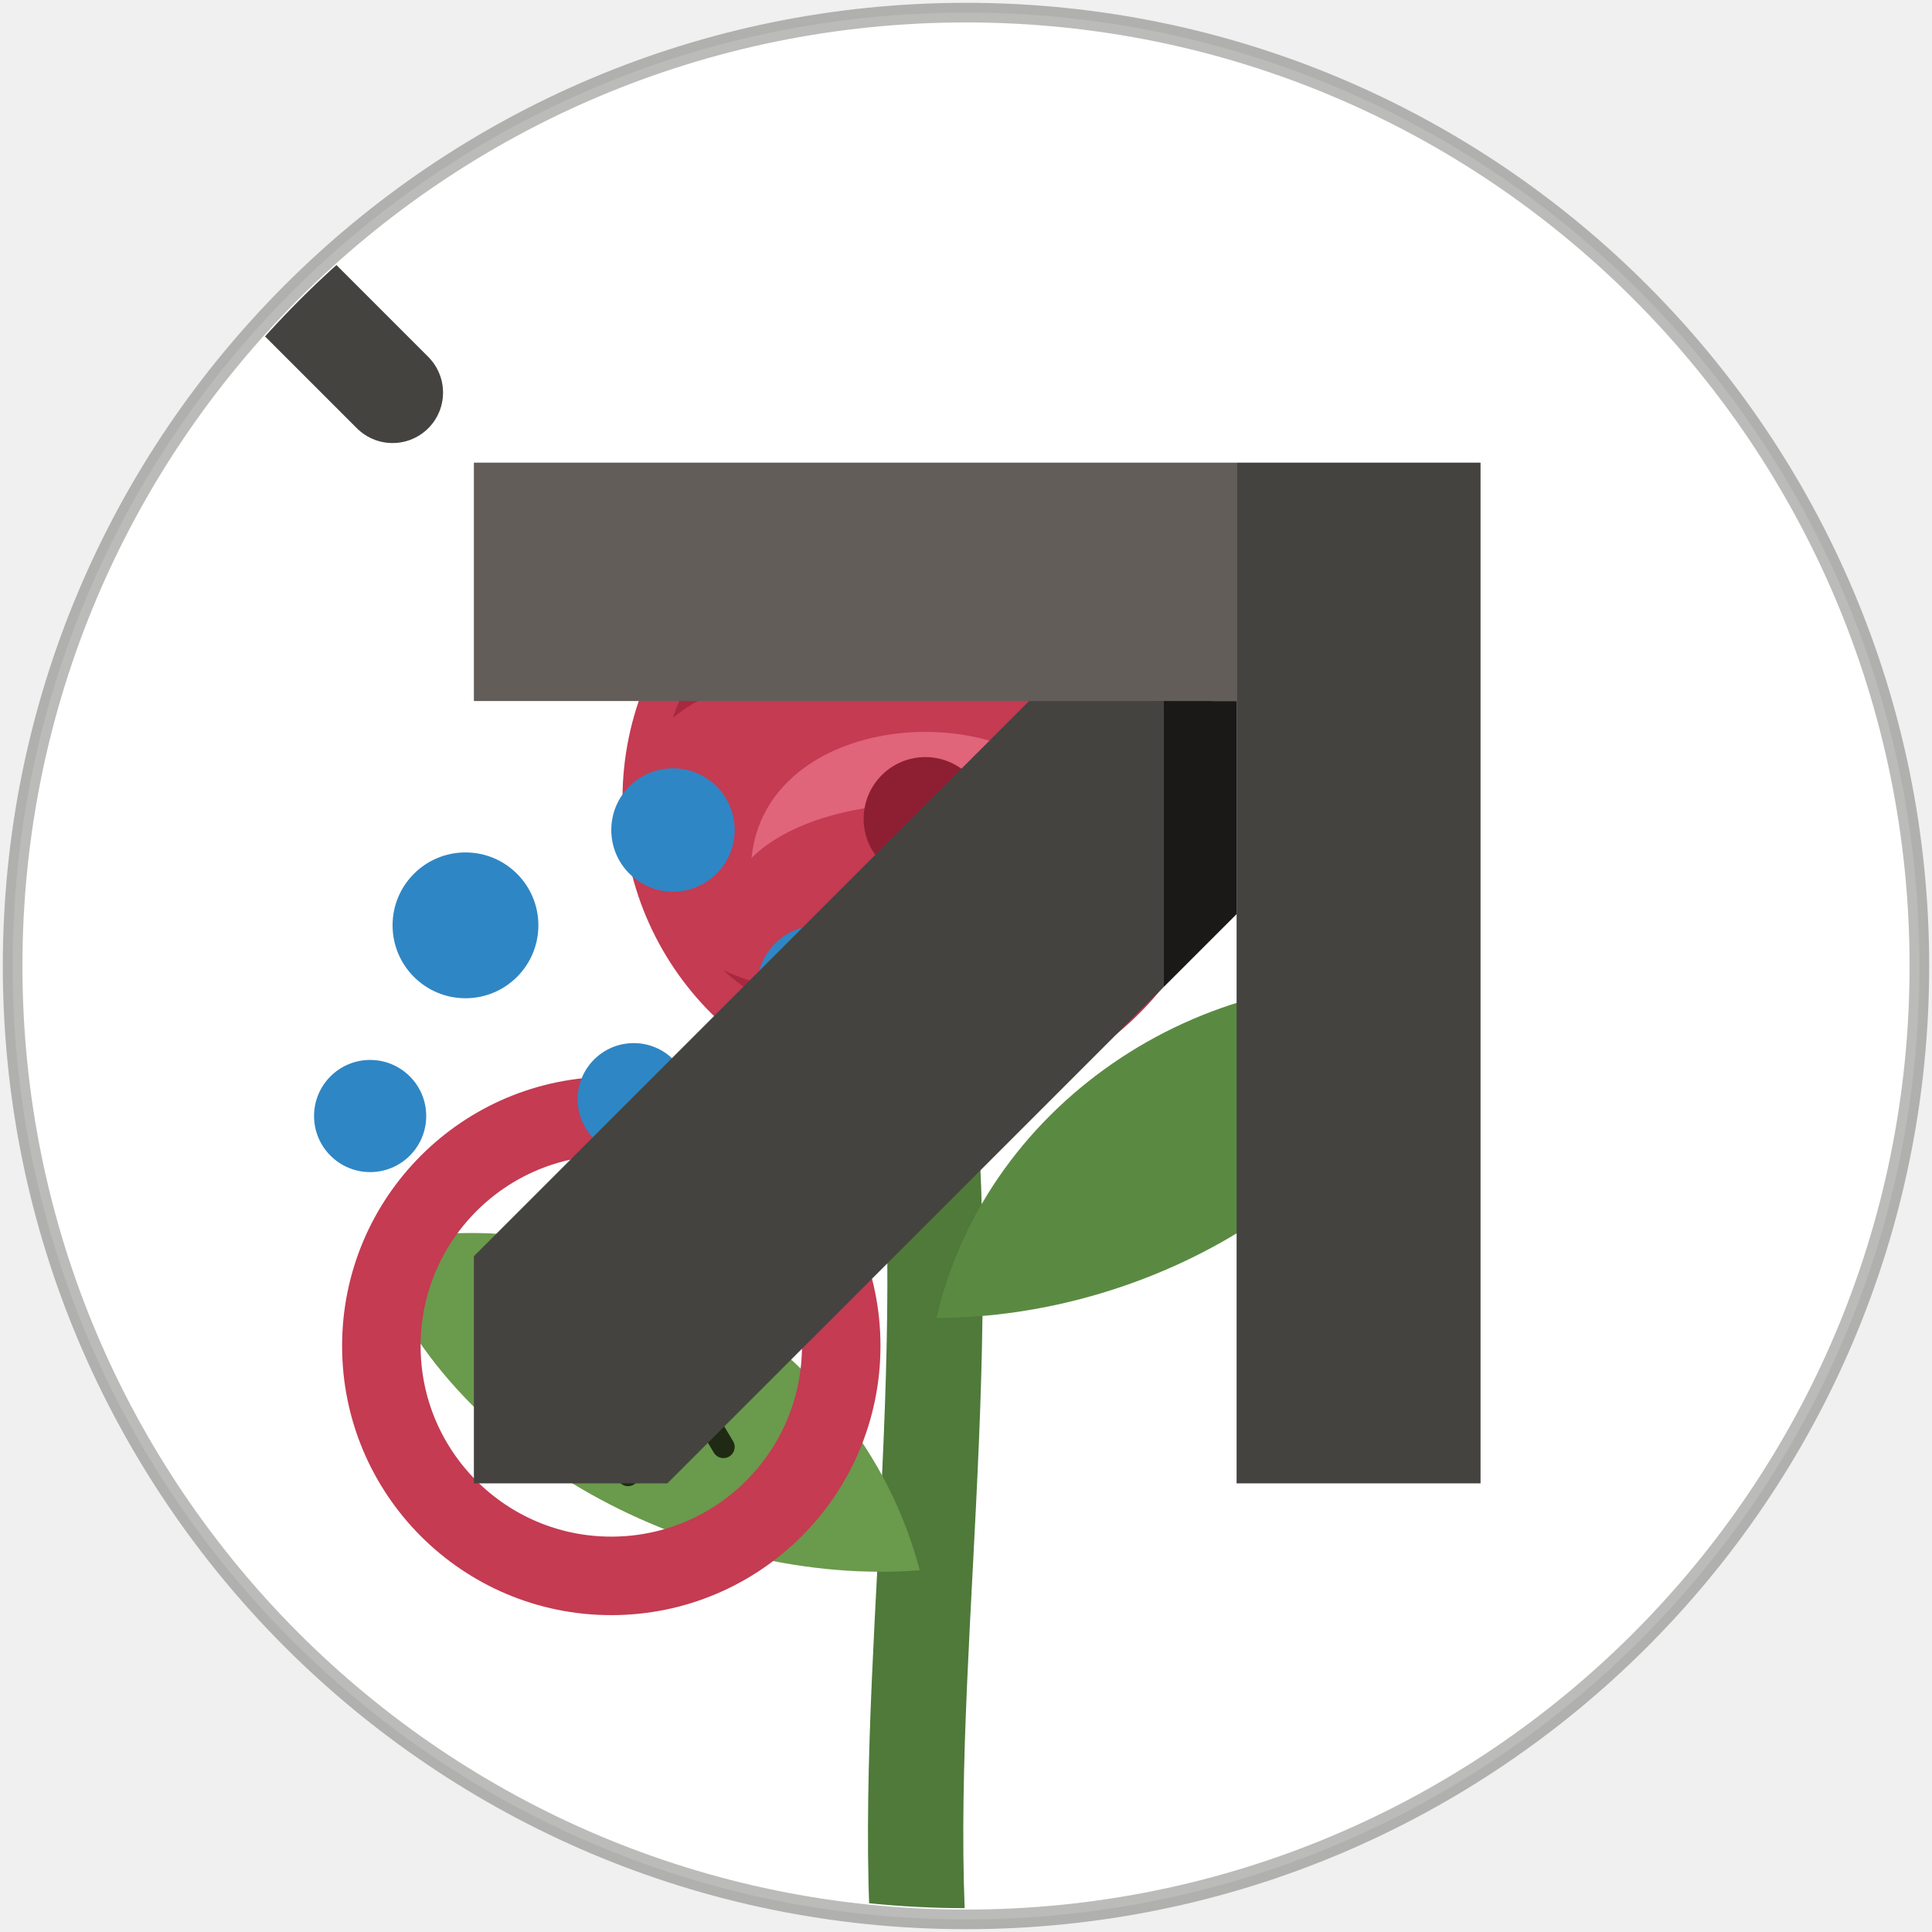
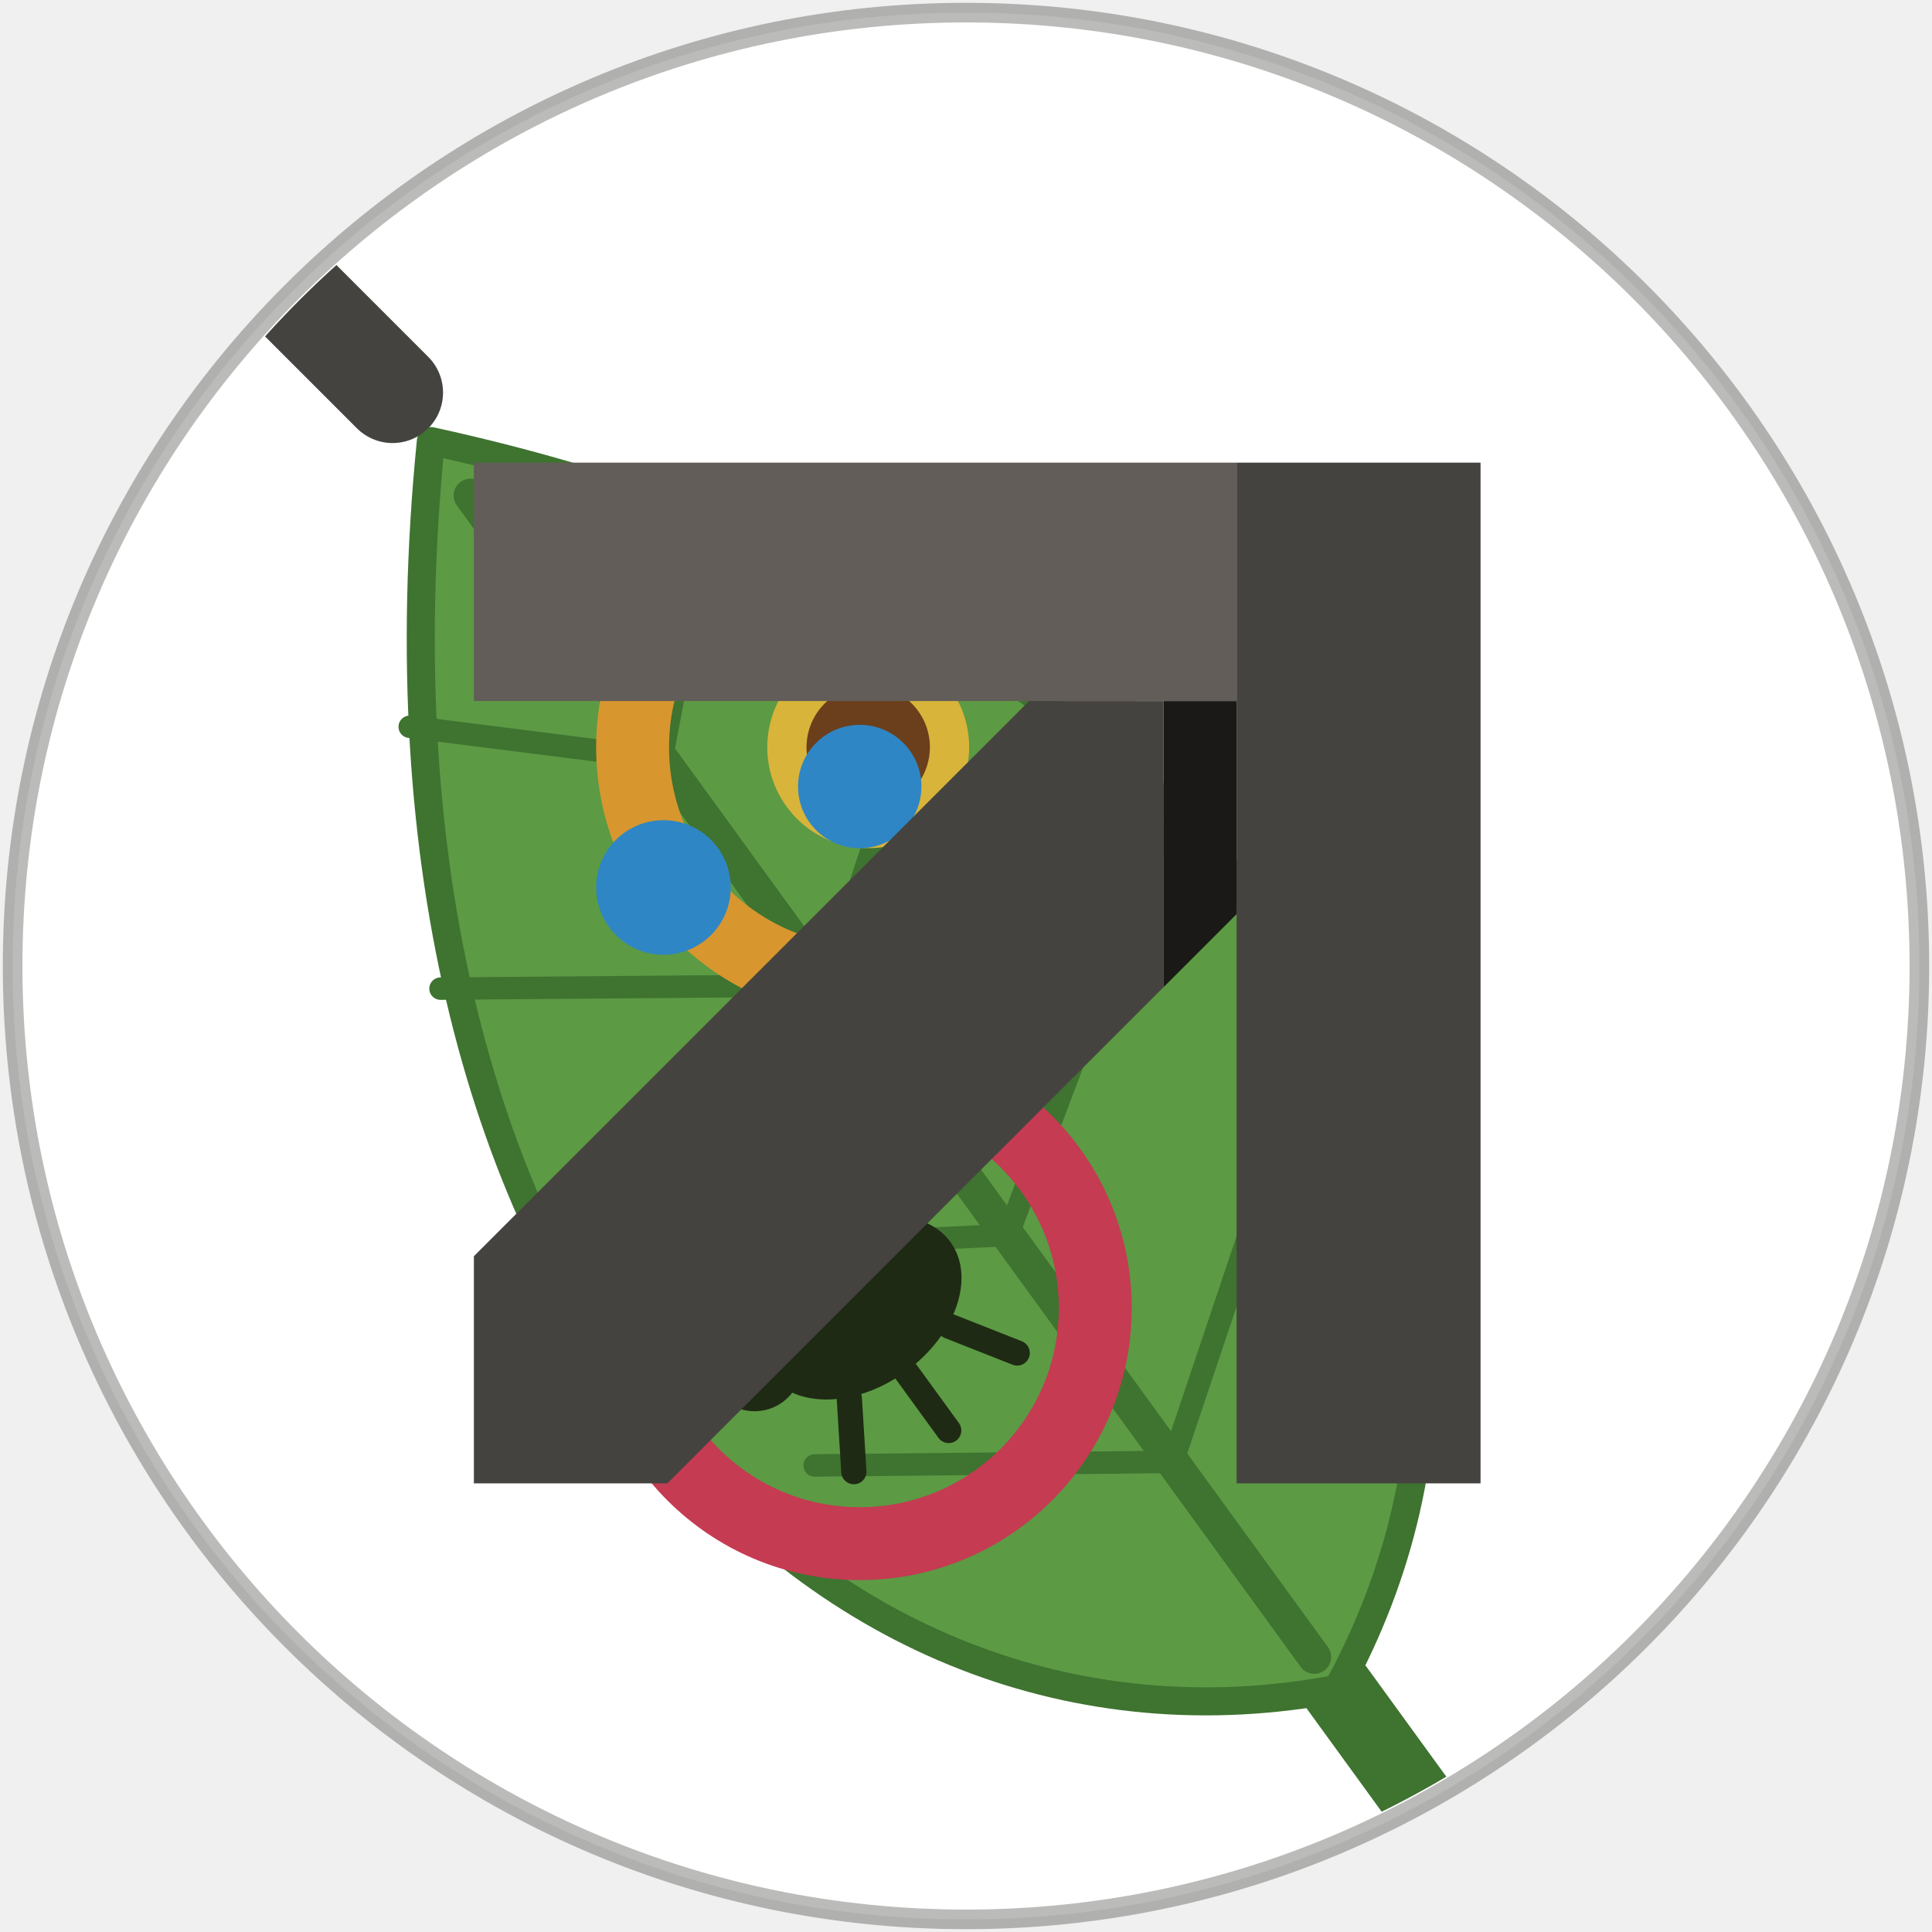
<svg xmlns="http://www.w3.org/2000/svg" viewBox="0 0 689 689" width="689" height="689" role="img" aria-label="Upande SCP">
  <style>
    .arrow { transform-box: view-box; transform-origin: 348.5px 347px; }
-     .leaf-l { transform-box: view-box; transform-origin: 328px 560px; }
-     .leaf-r { transform-box: view-box; transform-origin: 334px 470px; }
-     .bloom { transform-box: view-box; transform-origin: 330px 360px; }
-     .ring { transform-box: view-box; transform-origin: 218px 480px; }
+     .leaf { transform-box: fill-box; transform-origin: 50% 100%; }
+     .ring-spot { transform-box: view-box; transform-origin: 309.6px 266.5px; }
+     .ring-pest { transform-box: view-box; transform-origin: 306.6px 466.5px; }
    .arrow { animation: scp-in-0 4600ms cubic-bezier(.3,.7,.2,1) infinite both; }
    .scene { animation: scp-in-1 4600ms cubic-bezier(.3,.7,.2,1) infinite both; }
-     .stem { animation: scp-in-2 4600ms cubic-bezier(.3,.7,.2,1) infinite both; }
-     .leaf-l { animation: scp-in-3 4600ms cubic-bezier(.3,.7,.2,1) infinite both; }
-     .leaf-r { animation: scp-in-4 4600ms cubic-bezier(.3,.7,.2,1) infinite both; }
-     .bloom { animation: scp-in-5 4600ms cubic-bezier(.3,.7,.2,1) infinite both; }
-     .scout { animation: scp-in-6 4600ms cubic-bezier(.3,.7,.2,1) infinite both; }
+     .leaf { animation: scp-in-2 4600ms cubic-bezier(.3,.7,.2,1) infinite both; }
+     .spots { animation: scp-in-3 4600ms cubic-bezier(.3,.7,.2,1) infinite both; }
+     .scout { animation: scp-in-4 4600ms cubic-bezier(.3,.7,.2,1) infinite both; }
    .lens { animation: scp-round-0 4600ms cubic-bezier(.3,.7,.2,1) infinite both; }
-     .ring { animation: scp-round-1 4600ms cubic-bezier(.3,.7,.2,1) infinite both; }
-     .spray { animation: scp-round-2 4600ms cubic-bezier(.3,.7,.2,1) infinite both; }
-     .pest { animation: scp-round-3 4600ms cubic-bezier(.3,.7,.2,1) infinite both; }
+     .ring-spot { animation: scp-round-1 4600ms cubic-bezier(.3,.7,.2,1) infinite both; }
+     .ring-pest { animation: scp-round-2 4600ms cubic-bezier(.3,.7,.2,1) infinite both; }
+     .spray { animation: scp-round-3 4600ms cubic-bezier(.3,.7,.2,1) infinite both; }
+     .pest { animation: scp-round-4 4600ms cubic-bezier(.3,.7,.2,1) infinite both; }
    @keyframes scp-in-0 {
      0% { transform: translate(0px, 0px) scale(1); }
      9.9% { transform: translate(186px, -190px) scale(.3); }
      18% { transform: translate(186px, -190px) scale(.3); }
      82% { transform: translate(186px, -190px) scale(.3); }
      90.1% { transform: translate(186px, -190px) scale(.3); }
      100% { transform: translate(0px, 0px) scale(1); }
    }
    @keyframes scp-in-1 {
      0% { opacity: 0; }
      2.16% { opacity: 1; }
      18% { opacity: 1; }
      82% { opacity: 1; }
      97.84% { opacity: 1; }
      100% { opacity: 0; }
    }
    @keyframes scp-in-2 {
-       0% { stroke-dashoffset: 1; }
-       2.7% { stroke-dashoffset: 1; }
-       10.8% { stroke-dashoffset: 0; }
-       18% { stroke-dashoffset: 0; }
-       82% { stroke-dashoffset: 0; }
-       89.2% { stroke-dashoffset: 0; }
-       97.3% { stroke-dashoffset: 1; }
-       100% { stroke-dashoffset: 1; }
+       0% { transform: scale(0); }
+       2.7% { transform: scale(0); }
+       12.6% { transform: scale(1.04); }
+       14.4% { transform: scale(1); }
+       18% { transform: scale(1); }
+       82% { transform: scale(1); }
+       85.6% { transform: scale(1); }
+       87.4% { transform: scale(1.04); }
+       97.3% { transform: scale(0); }
+       100% { transform: scale(0); }
    }
    @keyframes scp-in-3 {
-       0% { transform: scale(0); }
-       7.2% { transform: scale(0); }
-       12.6% { transform: scale(1); }
-       18% { transform: scale(1); }
-       82% { transform: scale(1); }
-       87.4% { transform: scale(1); }
-       92.8% { transform: scale(0); }
-       100% { transform: scale(0); }
+       0% { opacity: 0; }
+       11.16% { opacity: 0; }
+       15.3% { opacity: 1; }
+       18% { opacity: 1; }
+       82% { opacity: 1; }
+       84.7% { opacity: 1; }
+       88.84% { opacity: 0; }
+       100% { opacity: 0; }
    }
    @keyframes scp-in-4 {
-       0% { transform: scale(0); }
-       8.64% { transform: scale(0); }
-       14.04% { transform: scale(1); }
-       18% { transform: scale(1); }
-       82% { transform: scale(1); }
-       85.96% { transform: scale(1); }
-       91.36% { transform: scale(0); }
-       100% { transform: scale(0); }
-     }
-     @keyframes scp-in-5 {
-       0% { transform: scale(0); }
-       10.44% { transform: scale(0); }
-       16.56% { transform: scale(1.06); }
-       18% { transform: scale(1); }
-       82% { transform: scale(1); }
-       83.44% { transform: scale(1.06); }
-       89.56% { transform: scale(0); }
-       100% { transform: scale(0); }
-     }
-     @keyframes scp-in-6 {
      0% { opacity: 0; }
-       14.4% { opacity: 0; }
+       14.76% { opacity: 0; }
      18% { opacity: 1; }
      82% { opacity: 1; }
-       85.6% { opacity: 0; }
+       85.24% { opacity: 0; }
      100% { opacity: 0; }
    }
    @keyframes scp-round-0 {
-       0% { transform: translate(560px, 600px); }
-       18% { transform: translate(560px, 600px); }
-       35.92% { transform: translate(218px, 480px); }
-       57.68% { transform: translate(218px, 480px); }
-       75.6% { transform: translate(560px, 600px); }
-       82% { transform: translate(560px, 600px); }
-       100% { transform: translate(560px, 600px); }
+       0% { transform: translate(150px, 610px); }
+       18% { transform: translate(150px, 610px); }
+       29.52% { transform: translate(309.6px, 266.5px); }
+       38.48% { transform: translate(309.6px, 266.5px); }
+       47.44% { transform: translate(306.6px, 466.5px); }
+       60.24% { transform: translate(306.6px, 466.5px); }
+       74.32% { transform: translate(150px, 610px); }
+       82% { transform: translate(150px, 610px); }
+       100% { transform: translate(150px, 610px); }
    }
    @keyframes scp-round-1 {
      0% { transform: scale(.5); opacity: 0; }
      18% { transform: scale(.5); opacity: 0; }
-       37.2% { transform: scale(.5); opacity: 0; }
-       39.76% { transform: scale(.7); opacity: 1; }
-       48.72% { transform: scale(1.25); opacity: 0; }
+       30.8% { transform: scale(.5); opacity: 0; }
+       32.72% { transform: scale(.75); opacity: 1; }
+       39.76% { transform: scale(1.25); opacity: 0; }
      82% { transform: scale(1.25); opacity: 0; }
      100% { transform: scale(.5); opacity: 0; }
    }
    @keyframes scp-round-2 {
+       0% { transform: scale(.5); opacity: 0; }
+       18% { transform: scale(.5); opacity: 0; }
+       48.72% { transform: scale(.5); opacity: 0; }
+       50.64% { transform: scale(.75); opacity: 1; }
+       57.68% { transform: scale(1.25); opacity: 0; }
+       82% { transform: scale(1.25); opacity: 0; }
+       100% { transform: scale(.5); opacity: 0; }
+     }
+     @keyframes scp-round-3 {
      0% { transform: translate(0px, -70px); opacity: 0; }
      18% { transform: translate(0px, -70px); opacity: 0; }
-       46.16% { transform: translate(0px, -70px); opacity: 0; }
-       50% { transform: translate(0px, -40px); opacity: 1; }
-       60.24% { transform: translate(0px, 90px); opacity: 0; }
+       56.4% { transform: translate(0px, -70px); opacity: 0; }
+       59.6% { transform: translate(0px, -40px); opacity: 1; }
+       69.2% { transform: translate(0px, 90px); opacity: 0; }
      82% { transform: translate(0px, 90px); opacity: 0; }
      100% { transform: translate(0px, -70px); opacity: 0; }
    }
-     @keyframes scp-round-3 {
+     @keyframes scp-round-4 {
      0% { opacity: 1; }
      18% { opacity: 1; }
-       55.12% { opacity: 1; }
-       61.52% { opacity: 0; }
-       76.88% { opacity: 0; }
+       65.36% { opacity: 1; }
+       70.48% { opacity: 0; }
+       78.16% { opacity: 0; }
      82% { opacity: 1; }
      100% { opacity: 1; }
    }
    @media (prefers-reduced-motion: reduce) {
      .arrow, .scene, .scene * { animation: none !important; }
      .scene { opacity: 0; }
    }
  </style>
  <clipPath id="scp-disc">
    <circle cx="344.5" cy="344.5" r="336" />
  </clipPath>
  <circle cx="344.5" cy="344.5" r="340" fill="#ffffff" stroke="#1c1b19" stroke-opacity=".3" stroke-width="7" />
  <g clip-path="url(#scp-disc)">
    <g class="scene">
-       <g class="rose">
-         <path class="stem" d="M330 720 C318 620 342 500 330 380" fill="none" stroke="#4f7a3a" stroke-width="34" stroke-linecap="round" pathLength="1" stroke-dasharray="1" />
-         <path class="leaf-l" d="M328 560 C250 566 158 520 132 444 C214 424 306 476 328 560 Z" fill="#6a9a4c" />
-         <path class="leaf-r" d="M334 470 C410 470 492 424 512 352 C432 340 352 392 334 470 Z" fill="#5a8a42" />
-         <g class="bloom">
-           <circle cx="330" cy="285" r="108" fill="#c43b52" />
-           <path d="M240 256 C262 186 398 186 420 256 C384 226 276 226 240 256 Z" fill="#a8293f" />
-           <path d="M268 306 C274 246 386 246 392 306 C366 280 294 280 268 306 Z" fill="#e0647a" />
-           <path d="M258 346 C292 378 368 378 402 346 C368 362 292 362 258 346 Z" fill="#a8293f" />
-           <circle cx="330" cy="292" r="22" fill="#8e1f33" />
+       <g transform="translate(330 400) rotate(-36)">
+         <g class="leaf">
+           <path d="M0 250 L0 330" stroke="#3f7330" stroke-width="26" stroke-linecap="round" />
+           <path d="M0 250 C-170 170 -205 -70 0 -300 C205 -70 170 170 0 250 Z" fill="#5c9a44" stroke="#3f7330" stroke-width="10" stroke-linejoin="round" />
+           <path d="M0 236 L0 -276" stroke="#3f7330" stroke-width="12" stroke-linecap="round" />
+           <path d="M0 150 L-104 76 M0 150 L104 76 M0 50 L-128 -34 M0 50 L128 -34                M0 -60 L-112 -140 M0 -60 L112 -140 M0 -160 L-66 -222 M0 -160 L66 -222" stroke="#3f7330" stroke-width="8" stroke-linecap="round" fill="none" />
+           <g class="spots">
+             <circle cx="62" cy="-120" r="36" fill="#d8b43a" />
+             <circle cx="62" cy="-120" r="22" fill="#6b3f1c" />
+             <circle cx="114" cy="-50" r="22" fill="#d8b43a" />
+             <circle cx="114" cy="-50" r="13" fill="#6b3f1c" />
+             <circle cx="38" cy="-56" r="15" fill="#d8b43a" />
+             <circle cx="38" cy="-56" r="8" fill="#6b3f1c" />
+           </g>
+           <g class="pest">
+             <ellipse cx="-58" cy="40" rx="40" ry="28" fill="#1f2a14" />
+             <circle cx="-100" cy="34" r="17" fill="#1f2a14" />
+             <path d="M-80 64 l-14 22 M-58 68 l0 26                M-36 64 l14 22 M-80 16 l-14 -20                M-36 16 l14 -20" stroke="#1f2a14" stroke-width="9" stroke-linecap="round" />
+           </g>
        </g>
      </g>
      <g class="scout">
-         <g class="pest">
-           <ellipse cx="222" cy="478" rx="34" ry="24" fill="#1f2a14" />
-           <circle cx="186" cy="472" r="15" fill="#1f2a14" />
-           <path d="M206 498 l-14 20 M226 502 l-2 24 M246 496 l12 20 M204 458 l-14 -16 M242 458 l12 -16" stroke="#1f2a14" stroke-width="8" stroke-linecap="round" />
-         </g>
-         <circle class="ring" cx="218" cy="480" r="82" fill="none" stroke="#c43b52" stroke-width="28" />
+         <circle class="ring-spot" cx="309.6" cy="266.5" r="84" fill="none" stroke="#d8962e" stroke-width="26" />
+         <circle class="ring-pest" cx="306.6" cy="466.5" r="84" fill="none" stroke="#c43b52" stroke-width="26" />
        <g class="spray">
-           <circle cx="166" cy="330" r="26" fill="#2f86c4" />
-           <circle cx="240" cy="296" r="22" fill="#2f86c4" />
-           <circle cx="292" cy="352" r="22" fill="#2f86c4" />
-           <circle cx="132" cy="398" r="20" fill="#2f86c4" />
-           <circle cx="226" cy="392" r="20" fill="#2f86c4" />
+           <circle cx="236.6" cy="316.5" r="24" fill="#2f86c4" />
+           <circle cx="306.6" cy="280.5" r="22" fill="#2f86c4" />
+           <circle cx="372.6" cy="326.5" r="22" fill="#2f86c4" />
+           <circle cx="276.6" cy="374.5" r="18" fill="#2f86c4" />
+           <circle cx="338.6" cy="382.5" r="18" fill="#2f86c4" />
        </g>
        <g class="lens">
-           <circle cx="0" cy="0" r="84" fill="#ffffff" fill-opacity=".3" stroke="#45433f" stroke-width="26" />
+           <circle cx="0" cy="0" r="84" fill="#ffffff" fill-opacity=".25" stroke="#45433f" stroke-width="26" />
          <path d="M62 62 L140 140" stroke="#45433f" stroke-width="36" stroke-linecap="round" />
        </g>
      </g>
    </g>
    <g class="arrow">
      <g transform="translate(169 165)">
        <path fill="#625d59" d="M0 0 H272 V85 H0 Z" />
        <path fill="#45433f" d="M272 0 H359 V364 H272 Z" />
        <path fill="#1a1917" d="M246 85 H272 V161 L246 187 Z" />
        <path fill="#45433f" d="M198 85 H246 V187 L69 364 H0 V283 Z" />
      </g>
    </g>
  </g>
</svg>
